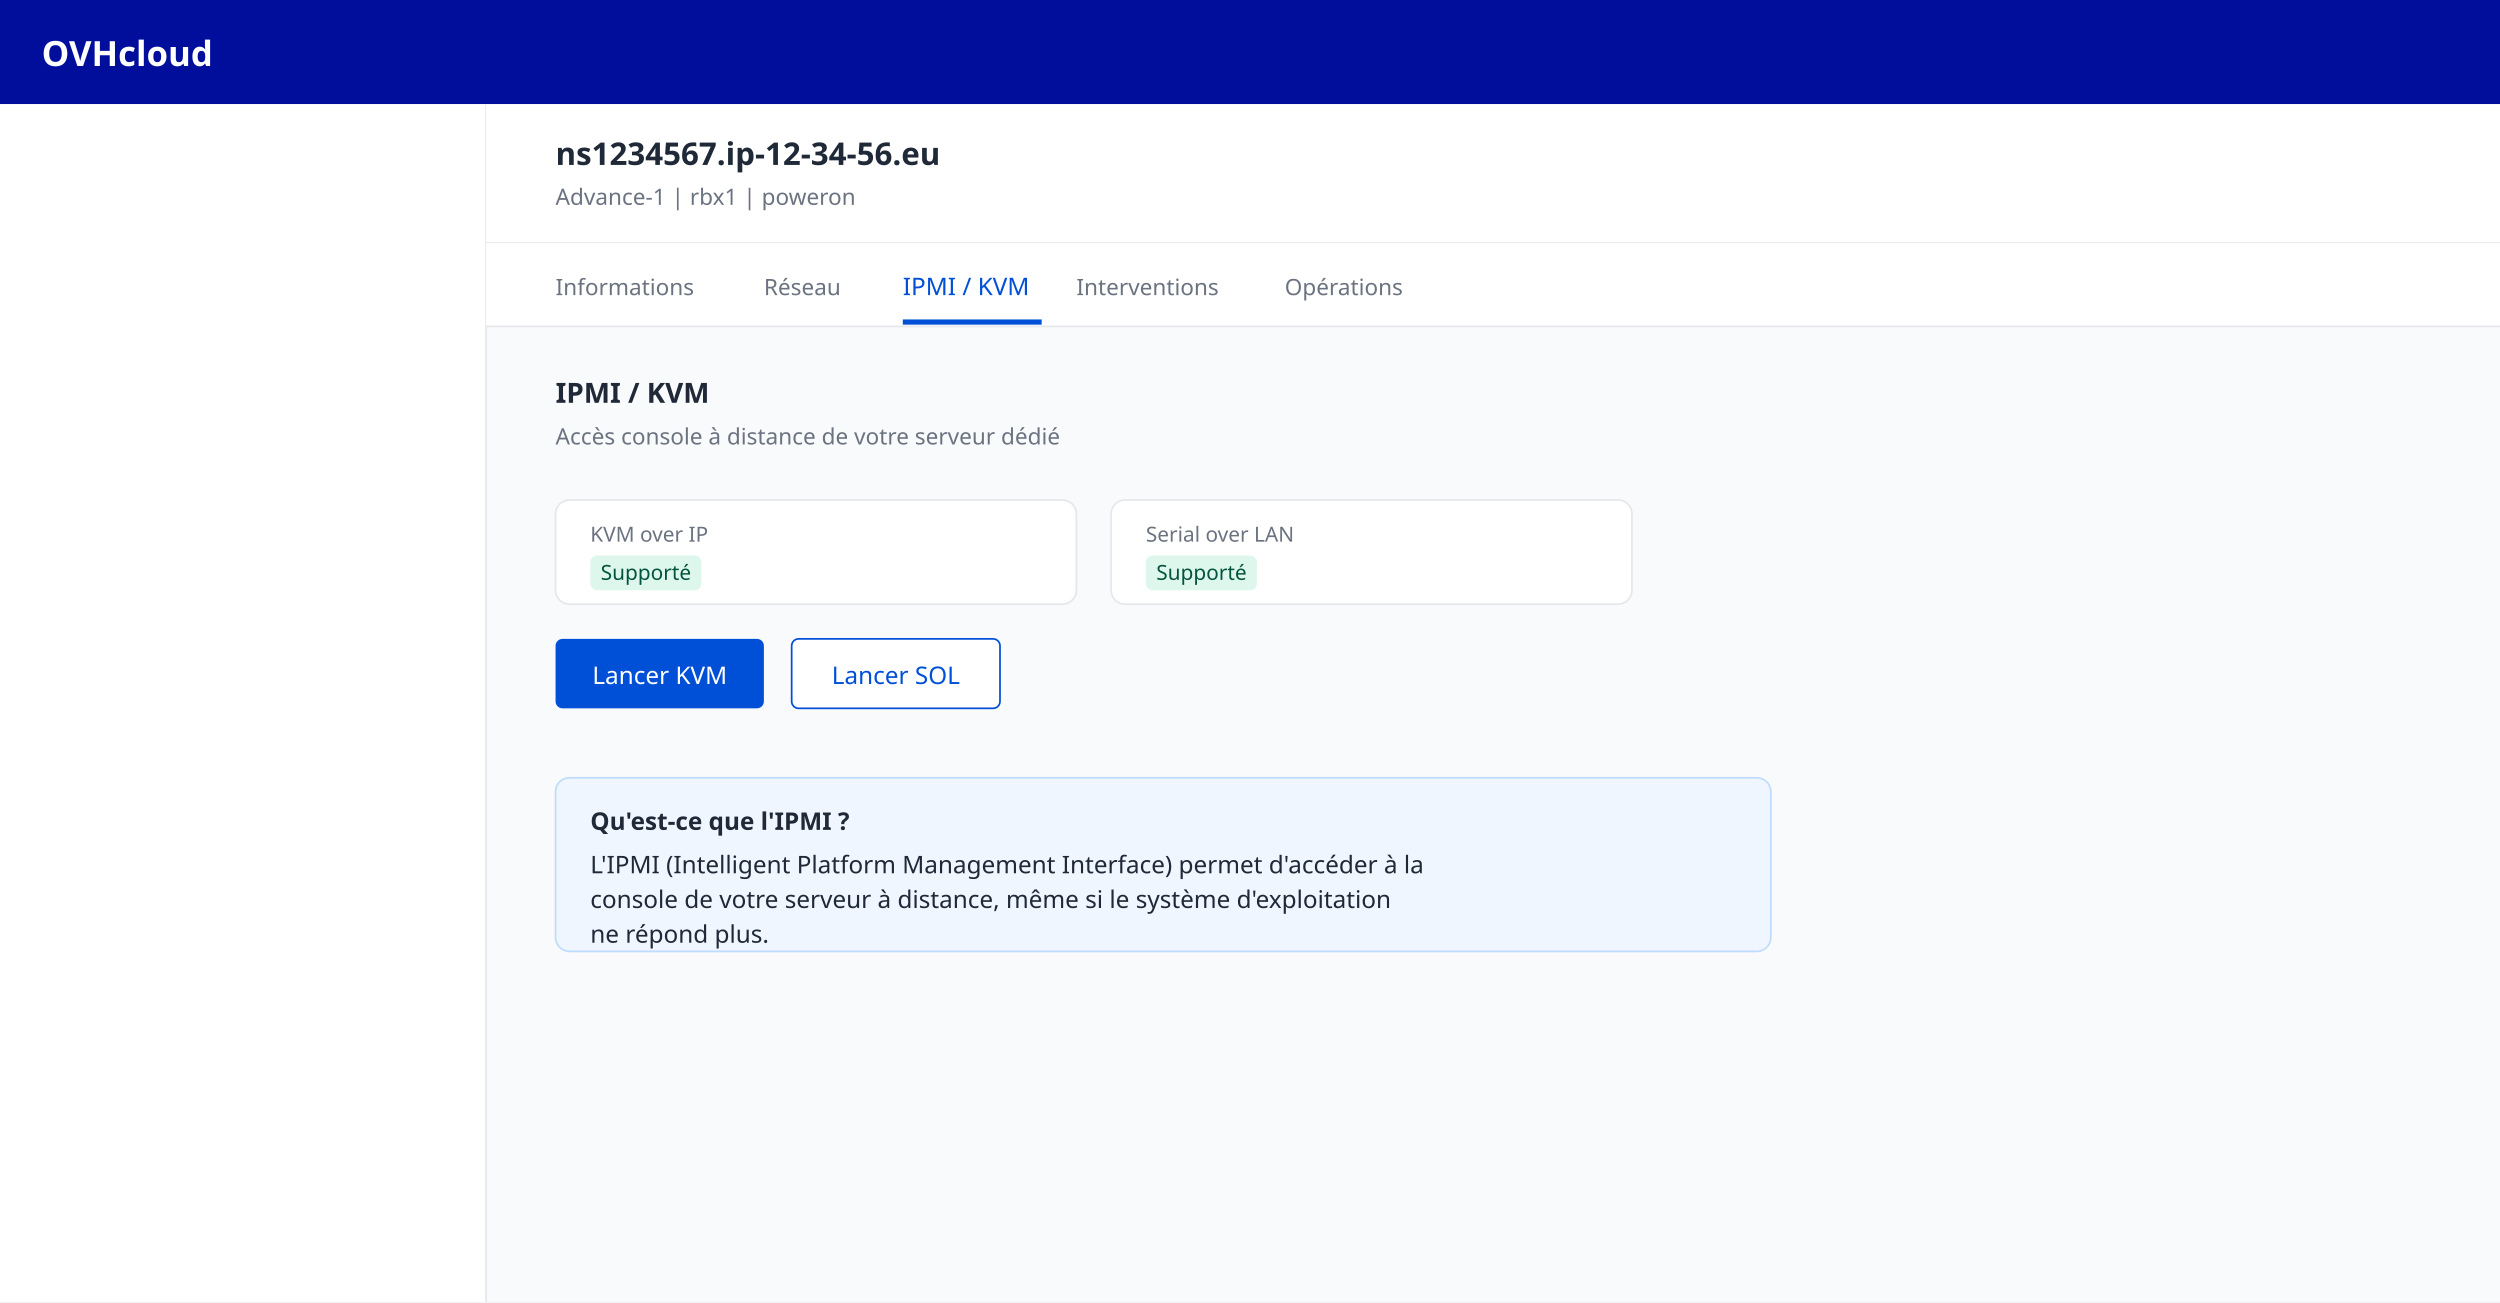
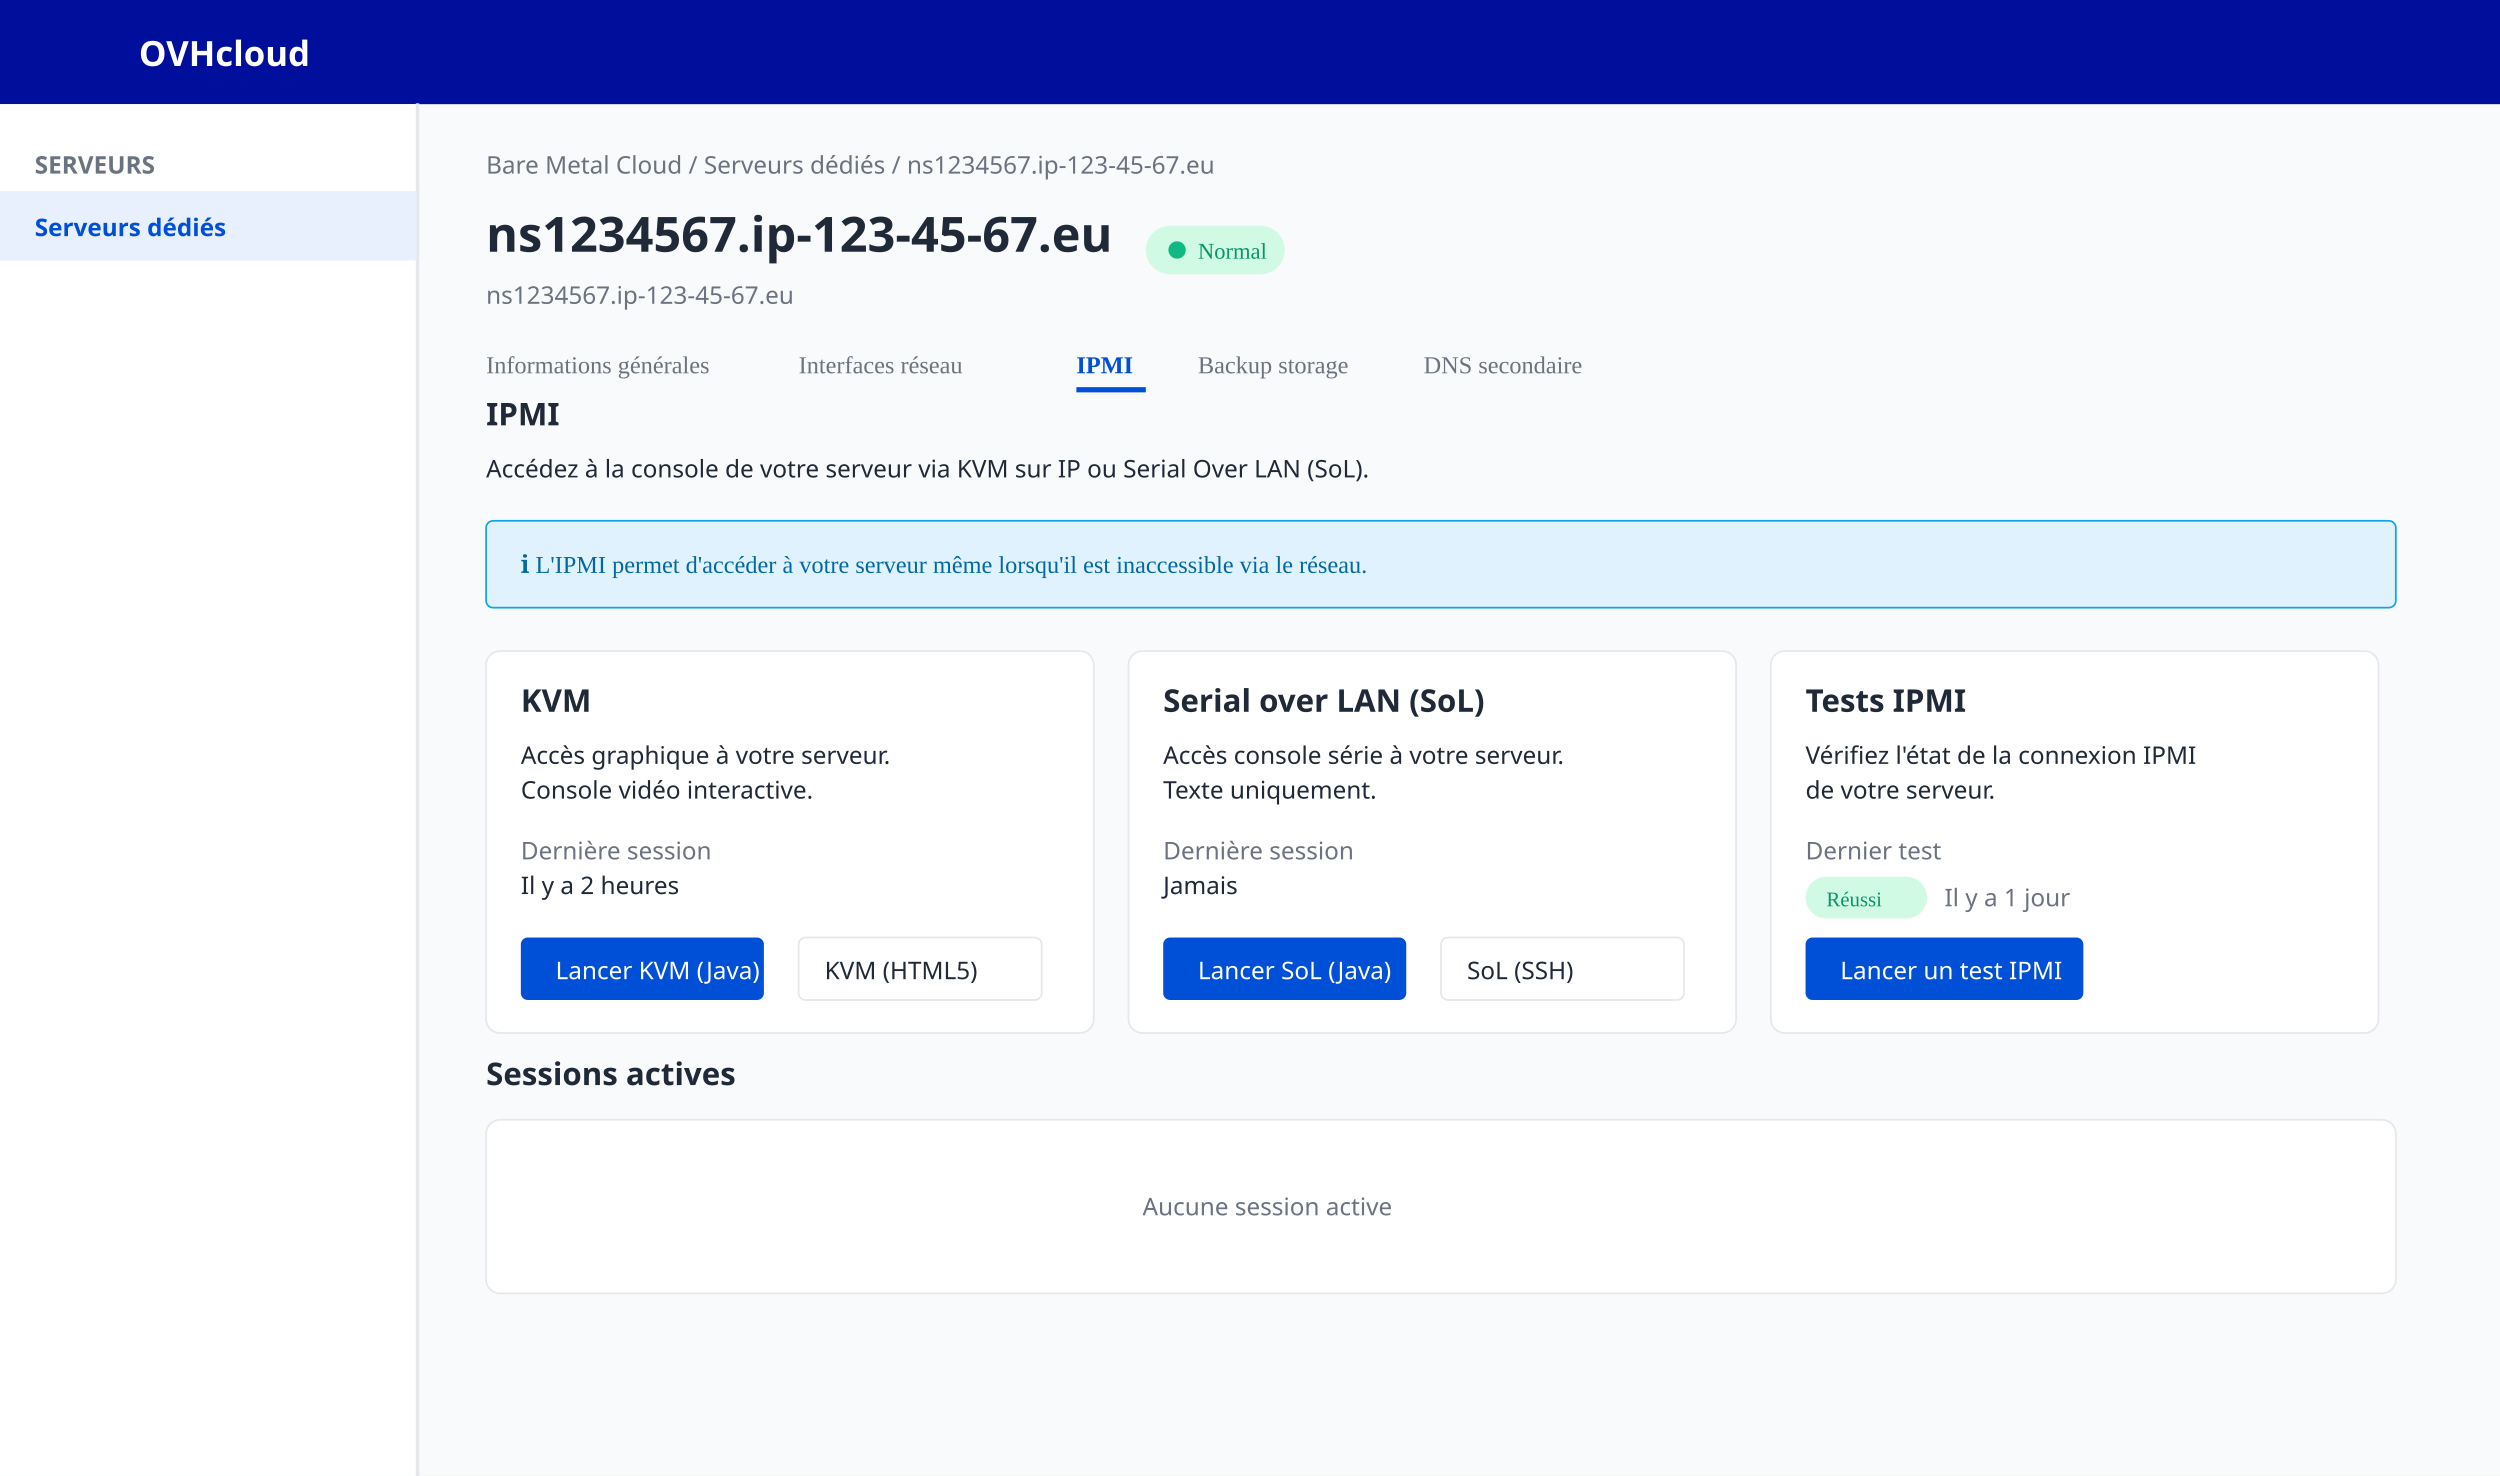
- <svg xmlns="http://www.w3.org/2000/svg" viewBox="0 0 1440 750" width="1440" height="750">
+ <svg xmlns="http://www.w3.org/2000/svg" viewBox="0 0 1440 850" width="1440" height="850">
  <defs>
    <style>
      .bg-header { fill: #000E9C; }
      .bg-muted { fill: #F9FAFB; }
      .bg-white { fill: #FFFFFF; }
-       .bg-info-light { fill: #EFF6FF; }
-       .border { stroke: #E5E7EB; stroke-width: 1; fill: none; }
+       .bg-primary { fill: #0050D7; }
+       .bg-success { fill: #10B981; }
+       .bg-info { fill: #E0F2FE; }
      .text-white { font-family: 'Source Sans Pro', sans-serif; fill: #FFFFFF; }
      .text-body { font-family: 'Source Sans Pro', sans-serif; font-size: 14px; fill: #1F2937; }
-       .text-muted { font-family: 'Source Sans Pro', sans-serif; font-size: 13px; fill: #6B7280; }
-       .text-title { font-family: 'Source Sans Pro', sans-serif; font-size: 18px; font-weight: 600; fill: #1F2937; }
-       .text-section { font-family: 'Source Sans Pro', sans-serif; font-size: 16px; font-weight: 600; fill: #1F2937; }
+       .text-muted { font-family: 'Source Sans Pro', sans-serif; font-size: 14px; fill: #6B7280; }
+       .text-heading { font-family: 'Source Sans Pro', sans-serif; font-size: 18px; font-weight: 600; fill: #1F2937; }
      .text-link { font-family: 'Source Sans Pro', sans-serif; font-size: 14px; fill: #0050D7; }
-       .text-label { font-family: 'Source Sans Pro', sans-serif; font-size: 12px; fill: #6B7280; }
-       .badge-success { fill: #DEF7EC; }
-       .badge-success-text { font-family: 'Source Sans Pro', sans-serif; font-size: 12px; fill: #03543F; }
-       .btn-primary { fill: #0050D7; }
-       .btn-secondary { fill: #FFFFFF; stroke: #0050D7; }
+       .text-success { fill: #059669; }
+       .text-info { fill: #0369A1; }
+       .border { stroke: #E5E7EB; stroke-width: 1; fill: none; }
+       .border-info { stroke: #0EA5E9; }
      .tab-active { fill: #0050D7; }
-       .info-box { fill: #EFF6FF; stroke: #BFDBFE; }
+       .tab-inactive { fill: #6B7280; }
+       .chip-success { fill: #D1FAE5; }
    </style>
  </defs>
-   <rect width="1440" height="750" class="bg-muted" />
+   <rect width="1440" height="850" class="bg-muted" />
  <rect width="1440" height="60" class="bg-header" />
-   <text x="24" y="38" class="text-white" font-size="20" font-weight="bold">OVHcloud</text>
-   <rect x="0" y="60" width="280" height="690" class="bg-white" />
-   <line x1="280" y1="60" x2="280" y2="750" stroke="#E5E7EB" />
-   <g transform="translate(280, 60)">
-     <rect width="1160" height="80" class="bg-white" />
-     <line x1="0" y1="80" x2="1160" y2="80" stroke="#E5E7EB" />
-     <text x="40" y="35" class="text-title" font-size="20">ns1234567.ip-12-34-56.eu</text>
-     <text x="40" y="58" class="text-muted">Advance-1 | rbx1 | poweron</text>
-     <g transform="translate(0, 80)">
-       <rect width="1160" height="48" class="bg-white" />
-       <line x1="0" y1="48" x2="1160" y2="48" stroke="#E5E7EB" />
-       <text x="40" y="30" class="text-muted">Informations</text>
-       <text x="160" y="30" class="text-muted">Réseau</text>
-       <text x="240" y="30" class="text-link" font-weight="500">IPMI / KVM</text>
-       <rect x="240" y="44" width="80" height="3" class="tab-active" />
-       <text x="340" y="30" class="text-muted">Interventions</text>
-       <text x="460" y="30" class="text-muted">Opérations</text>
+   <text x="80" y="38" class="text-white" font-size="20" font-weight="bold">OVHcloud</text>
+   <rect x="0" y="60" width="240" height="790" class="bg-white" />
+   <rect x="240" y="60" width="1" height="790" class="border" />
+   <text x="20" y="100" class="text-muted" font-size="12" font-weight="600">SERVEURS</text>
+   <rect x="0" y="110" width="240" height="40" fill="#E8F0FE" />
+   <text x="20" y="136" class="text-link" font-weight="600">Serveurs dédiés</text>
+   <g transform="translate(280, 80)">
+     <text x="0" y="20" class="text-muted" font-size="12">Bare Metal Cloud / Serveurs dédiés / ns1234567.ip-123-45-67.eu</text>
+     <g transform="translate(0, 40)">
+       <text x="0" y="25" font-family="Source Sans Pro" font-size="28" font-weight="600" fill="#1F2937">ns1234567.ip-123-45-67.eu</text>
+       <g transform="translate(380, 10)">
+         <rect width="80" height="28" rx="14" class="chip-success" />
+         <circle cx="18" cy="14" r="5" class="bg-success" />
+         <text x="30" y="19" class="text-success" font-size="13">Normal</text>
+       </g>
    </g>
-     <g transform="translate(40, 148)">
-       <text x="0" y="24" class="text-section">IPMI / KVM</text>
-       <text x="0" y="48" class="text-muted">Accès console à distance de votre serveur dédié</text>
-       <g transform="translate(0, 80)">
-         <rect x="0" y="0" width="300" height="60" rx="8" class="bg-white" />
-         <rect x="0" y="0" width="300" height="60" rx="8" class="border" />
-         <text x="20" y="24" class="text-label">KVM over IP</text>
-         <rect x="20" y="32" width="64" height="20" rx="4" class="badge-success" />
-         <text x="26" y="46" class="badge-success-text">Supporté</text>
-         <rect x="320" y="0" width="300" height="60" rx="8" class="bg-white" />
-         <rect x="320" y="0" width="300" height="60" rx="8" class="border" />
-         <text x="340" y="24" class="text-label">Serial over LAN</text>
-         <rect x="340" y="32" width="64" height="20" rx="4" class="badge-success" />
-         <text x="346" y="46" class="badge-success-text">Supporté</text>
+     <text x="0" y="95" class="text-muted" font-size="14">ns1234567.ip-123-45-67.eu</text>
+     <g transform="translate(0, 115)">
+       <text x="0" y="20" class="tab-inactive" font-size="14">Informations générales</text>
+       <text x="180" y="20" class="tab-inactive" font-size="14">Interfaces réseau</text>
+       <text x="340" y="20" class="tab-active" font-size="14" font-weight="600">IPMI</text>
+       <rect x="340" y="28" width="40" height="3" class="bg-primary" />
+       <text x="410" y="20" class="tab-inactive" font-size="14">Backup storage</text>
+       <text x="540" y="20" class="tab-inactive" font-size="14">DNS secondaire</text>
+     </g>
+     <g transform="translate(0, 165)">
+       <text x="0" y="0" class="text-heading" font-size="20">IPMI</text>
+       <text x="0" y="30" class="text-body">Accédez à la console de votre serveur via KVM sur IP ou Serial Over LAN (SoL).</text>
+       <g transform="translate(0, 55)">
+         <rect width="1100" height="50" rx="4" class="bg-info" />
+         <rect width="1100" height="50" rx="4" class="border-info" stroke-width="1" fill="none" />
+         <text x="20" y="30" class="text-info" font-size="14">ℹ L'IPMI permet d'accéder à votre serveur même lorsqu'il est inaccessible via le réseau.</text>
      </g>
-       <g transform="translate(0, 160)">
-         <rect x="0" y="0" width="120" height="40" rx="4" class="btn-primary" />
-         <text x="60" y="26" class="text-white" font-size="14" text-anchor="middle">Lancer KVM</text>
-         <rect x="136" y="0" width="120" height="40" rx="4" class="btn-secondary" />
-         <text x="196" y="26" class="text-link" font-size="14" text-anchor="middle">Lancer SOL</text>
+       <g transform="translate(0, 130)">
+         <g>
+           <rect width="350" height="220" rx="8" class="bg-white" />
+           <rect width="350" height="220" rx="8" class="border" />
+           <text x="20" y="35" class="text-heading">KVM</text>
+           <text x="20" y="65" class="text-body">Accès graphique à votre serveur.</text>
+           <text x="20" y="85" class="text-body">Console vidéo interactive.</text>
+           <text x="20" y="120" class="text-muted" font-size="12">Dernière session</text>
+           <text x="20" y="140" class="text-body">Il y a 2 heures</text>
+           <g transform="translate(20, 165)">
+             <rect width="140" height="36" rx="4" class="bg-primary" />
+             <text x="20" y="24" class="text-white" font-size="14">Lancer KVM (Java)</text>
+           </g>
+           <g transform="translate(180, 165)">
+             <rect width="140" height="36" rx="4" class="border" fill="#FFFFFF" />
+             <text x="15" y="24" class="text-body">KVM (HTML5)</text>
+           </g>
+         </g>
+         <g transform="translate(370, 0)">
+           <rect width="350" height="220" rx="8" class="bg-white" />
+           <rect width="350" height="220" rx="8" class="border" />
+           <text x="20" y="35" class="text-heading">Serial over LAN (SoL)</text>
+           <text x="20" y="65" class="text-body">Accès console série à votre serveur.</text>
+           <text x="20" y="85" class="text-body">Texte uniquement.</text>
+           <text x="20" y="120" class="text-muted" font-size="12">Dernière session</text>
+           <text x="20" y="140" class="text-body">Jamais</text>
+           <g transform="translate(20, 165)">
+             <rect width="140" height="36" rx="4" class="bg-primary" />
+             <text x="20" y="24" class="text-white" font-size="14">Lancer SoL (Java)</text>
+           </g>
+           <g transform="translate(180, 165)">
+             <rect width="140" height="36" rx="4" class="border" fill="#FFFFFF" />
+             <text x="15" y="24" class="text-body">SoL (SSH)</text>
+           </g>
+         </g>
+         <g transform="translate(740, 0)">
+           <rect width="350" height="220" rx="8" class="bg-white" />
+           <rect width="350" height="220" rx="8" class="border" />
+           <text x="20" y="35" class="text-heading">Tests IPMI</text>
+           <text x="20" y="65" class="text-body">Vérifiez l'état de la connexion IPMI</text>
+           <text x="20" y="85" class="text-body">de votre serveur.</text>
+           <text x="20" y="120" class="text-muted" font-size="12">Dernier test</text>
+           <g transform="translate(20, 130)">
+             <rect width="70" height="24" rx="12" class="chip-success" />
+             <text x="12" y="17" class="text-success" font-size="12">Réussi</text>
+           </g>
+           <text x="100" y="147" class="text-muted" font-size="12">Il y a 1 jour</text>
+           <g transform="translate(20, 165)">
+             <rect width="160" height="36" rx="4" class="bg-primary" />
+             <text x="20" y="24" class="text-white" font-size="14">Lancer un test IPMI</text>
+           </g>
+         </g>
      </g>
-       <g transform="translate(0, 240)">
-         <rect x="0" y="0" width="700" height="100" rx="8" class="info-box" />
-         <text x="20" y="30" class="text-body" font-weight="600">Qu'est-ce que l'IPMI ?</text>
-         <text x="20" y="55" class="text-body">L'IPMI (Intelligent Platform Management Interface) permet d'accéder à la</text>
-         <text x="20" y="75" class="text-body">console de votre serveur à distance, même si le système d'exploitation</text>
-         <text x="20" y="95" class="text-body">ne répond plus.</text>
+       <g transform="translate(0, 380)">
+         <text x="0" y="0" class="text-heading">Sessions actives</text>
+         <g transform="translate(0, 20)">
+           <rect width="1100" height="100" rx="8" class="bg-white" />
+           <rect width="1100" height="100" rx="8" class="border" />
+           <text x="450" y="55" class="text-muted" text-anchor="middle">Aucune session active</text>
+         </g>
      </g>
    </g>
  </g>
</svg>
